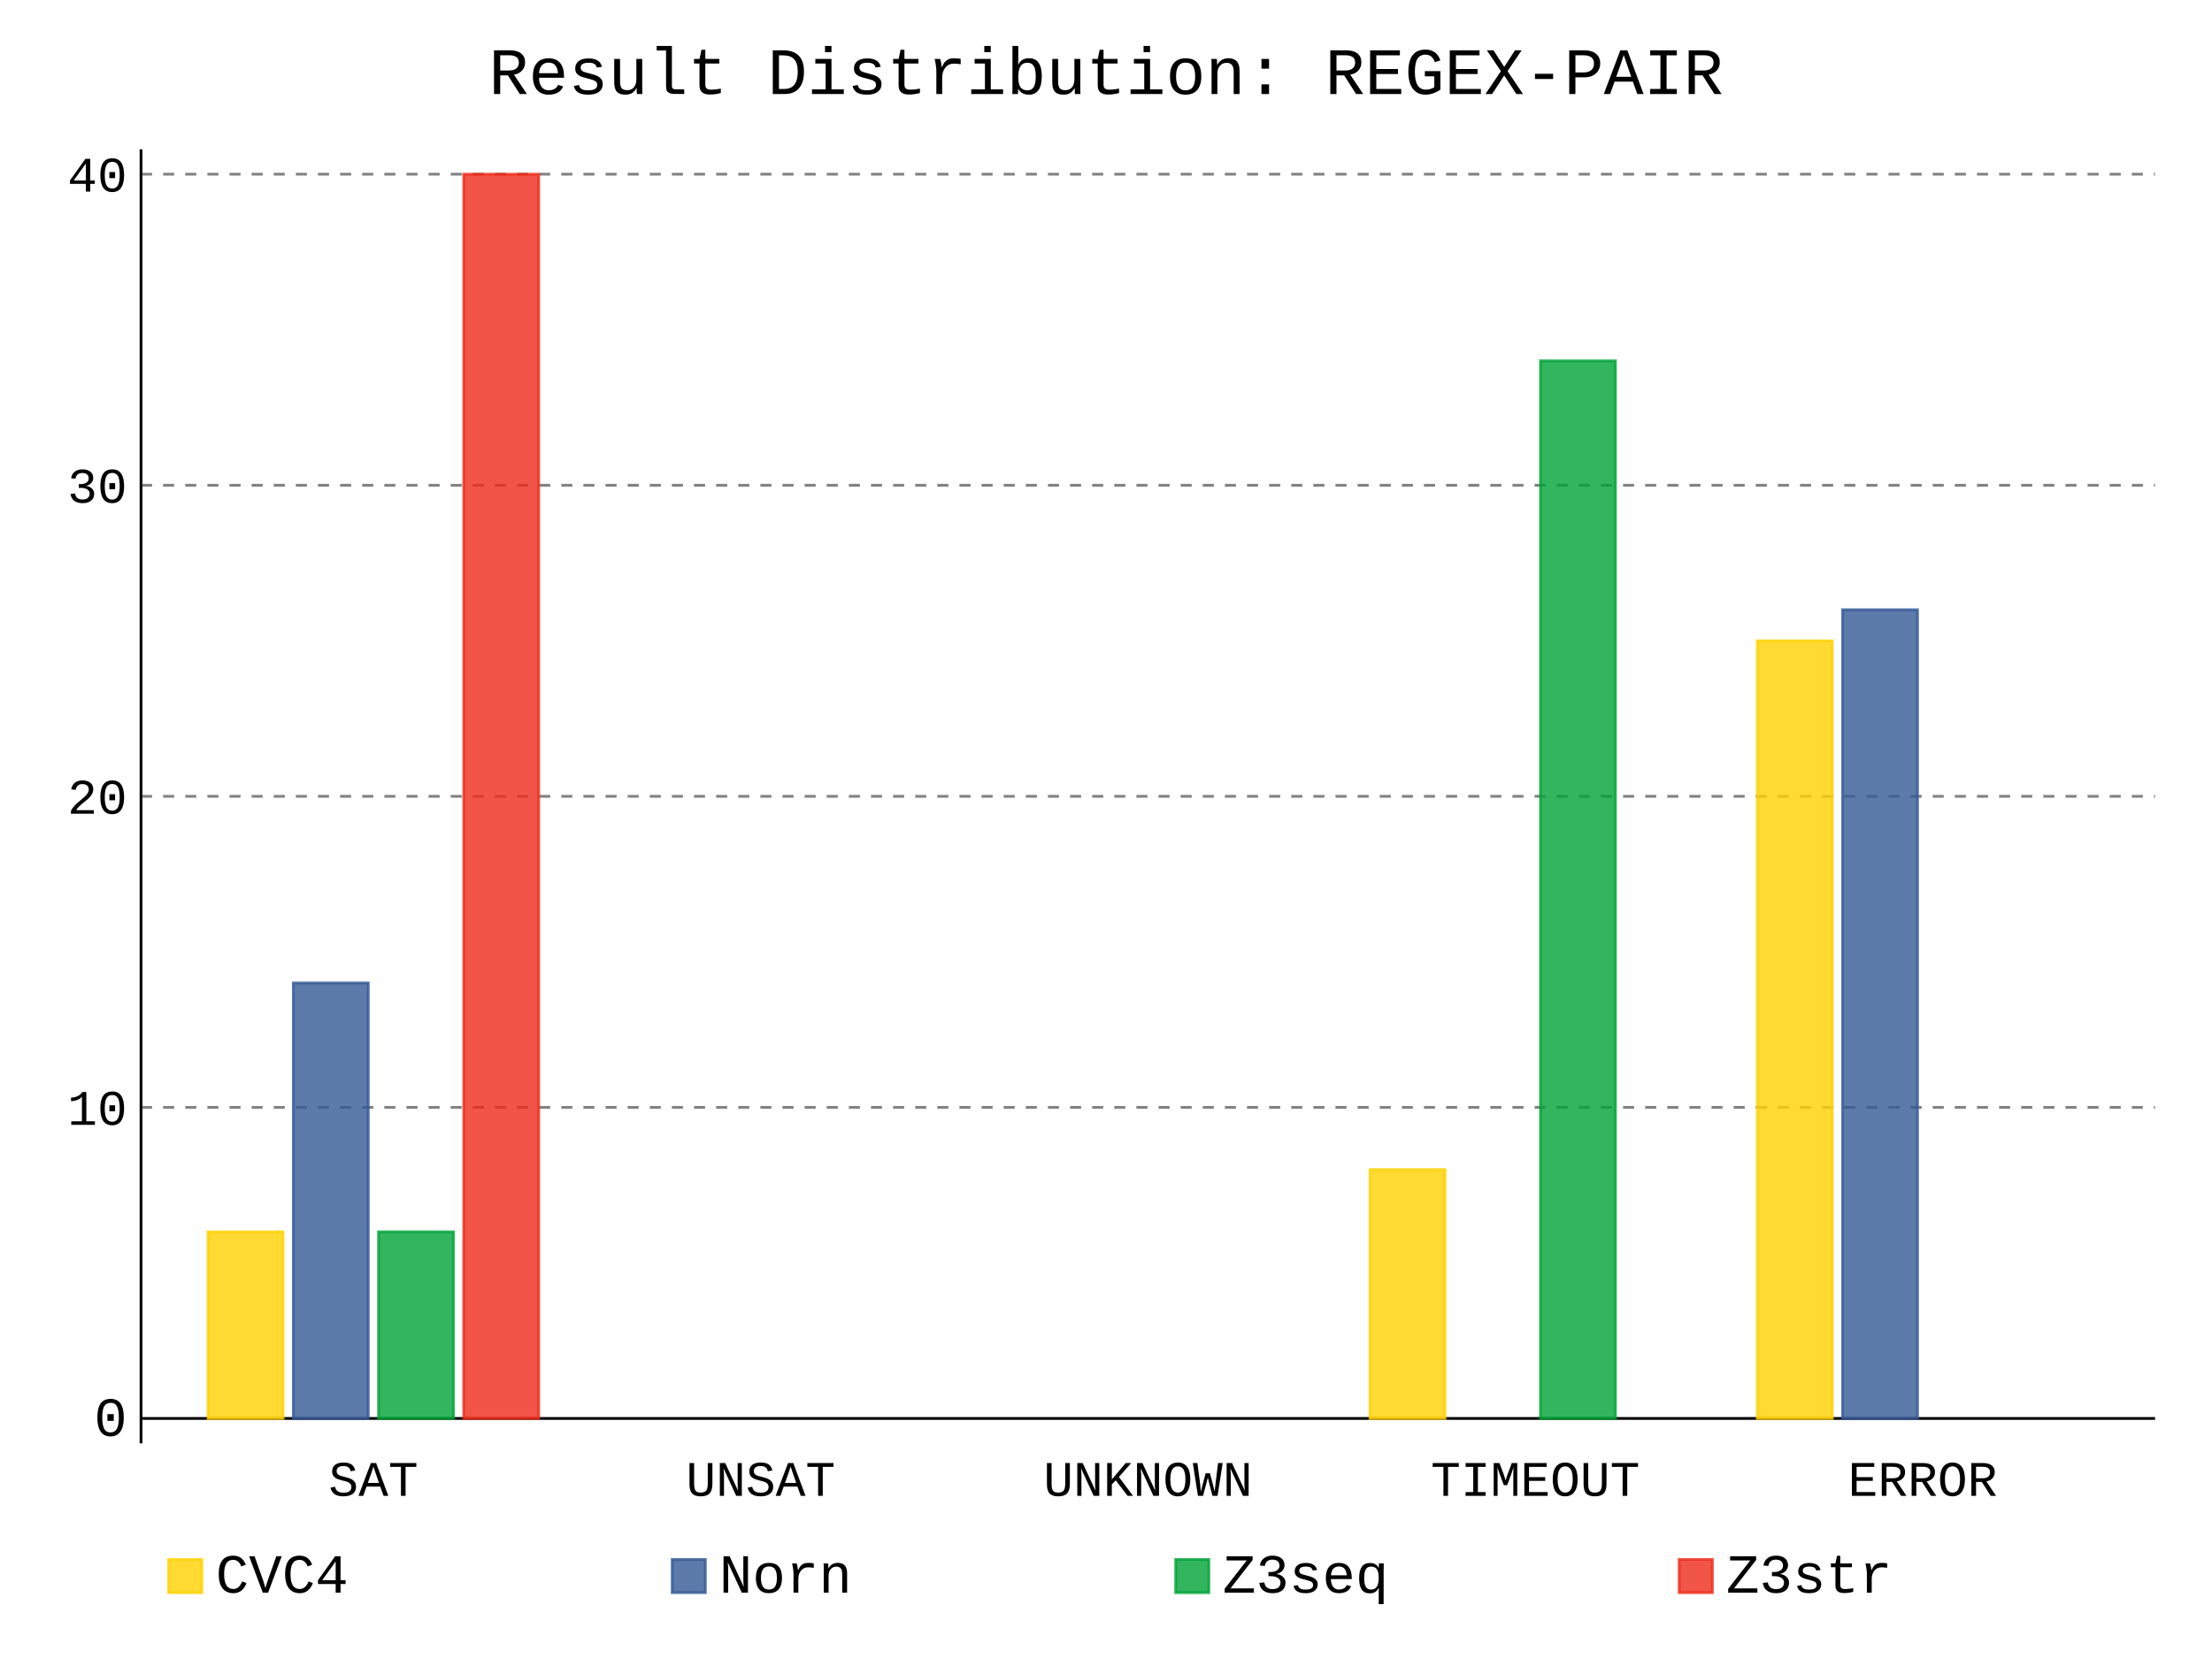
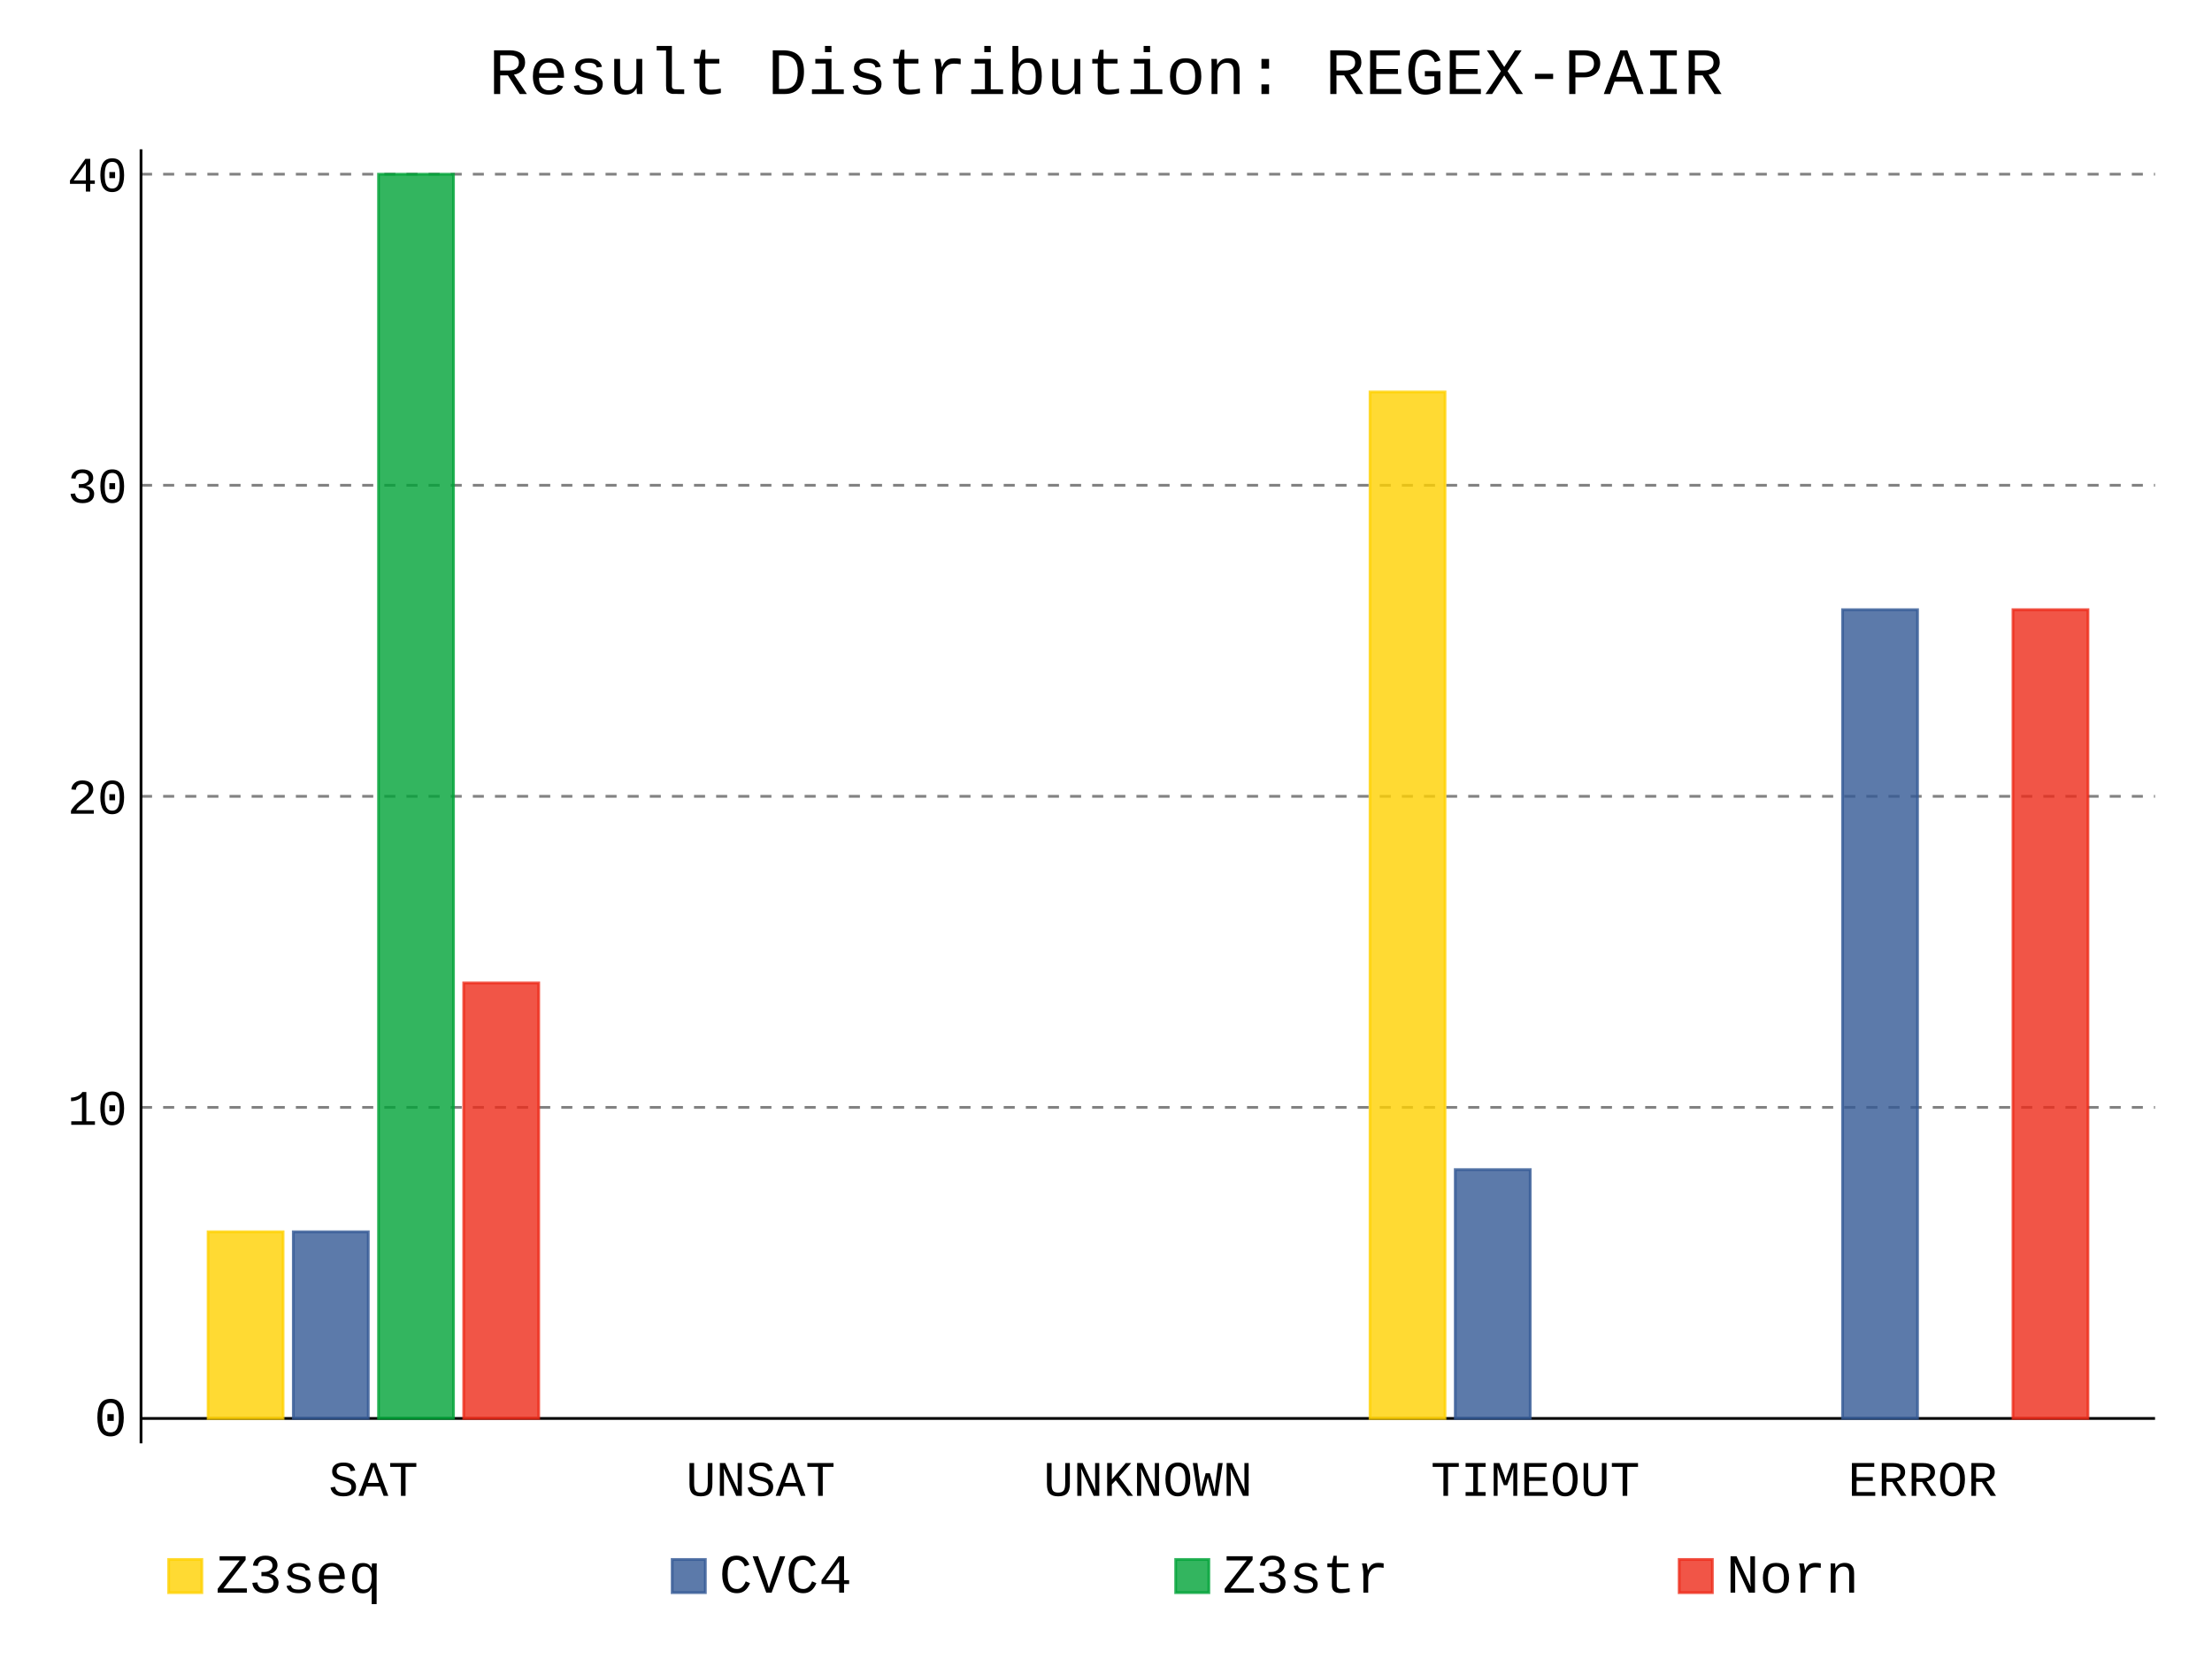
- <svg xmlns="http://www.w3.org/2000/svg" id="chart-a076aaad-dd12-4705-81f6-f9c0a3a6a637" class="pygal-chart" viewBox="0 0 800 600">
+ <svg xmlns="http://www.w3.org/2000/svg" id="chart-c31f3e0b-784a-43be-9651-cb7253da7814" class="pygal-chart" viewBox="0 0 800 600">
  <defs>
-     <style type="text/css">#chart-a076aaad-dd12-4705-81f6-f9c0a3a6a637{-webkit-user-select:none;-webkit-font-smoothing:antialiased;font-family:Consolas,"Liberation Mono",Menlo,Courier,monospace}#chart-a076aaad-dd12-4705-81f6-f9c0a3a6a637 .title{font-family:Consolas,"Liberation Mono",Menlo,Courier,monospace;font-size:24px}#chart-a076aaad-dd12-4705-81f6-f9c0a3a6a637 .legends .legend text{font-family:Consolas,"Liberation Mono",Menlo,Courier,monospace;font-size:20px}#chart-a076aaad-dd12-4705-81f6-f9c0a3a6a637 .axis text{font-family:Consolas,"Liberation Mono",Menlo,Courier,monospace;font-size:18px}#chart-a076aaad-dd12-4705-81f6-f9c0a3a6a637 .axis text.major{font-family:Consolas,"Liberation Mono",Menlo,Courier,monospace;font-size:20px}#chart-a076aaad-dd12-4705-81f6-f9c0a3a6a637 .text-overlay text.value{font-family:Consolas,"Liberation Mono",Menlo,Courier,monospace;font-size:22px}#chart-a076aaad-dd12-4705-81f6-f9c0a3a6a637 .text-overlay text.label{font-family:Consolas,"Liberation Mono",Menlo,Courier,monospace;font-size:20px}#chart-a076aaad-dd12-4705-81f6-f9c0a3a6a637 .tooltip{font-family:Consolas,"Liberation Mono",Menlo,Courier,monospace;font-size:20px}#chart-a076aaad-dd12-4705-81f6-f9c0a3a6a637 text.no_data{font-family:Consolas,"Liberation Mono",Menlo,Courier,monospace;font-size:64px}
- #chart-a076aaad-dd12-4705-81f6-f9c0a3a6a637{background-color:#FFFFFF}#chart-a076aaad-dd12-4705-81f6-f9c0a3a6a637 path,#chart-a076aaad-dd12-4705-81f6-f9c0a3a6a637 line,#chart-a076aaad-dd12-4705-81f6-f9c0a3a6a637 rect,#chart-a076aaad-dd12-4705-81f6-f9c0a3a6a637 circle{-webkit-transition:100ms;-moz-transition:100ms;transition:100ms}#chart-a076aaad-dd12-4705-81f6-f9c0a3a6a637 .graph &gt; .background{fill:#FFFFFF}#chart-a076aaad-dd12-4705-81f6-f9c0a3a6a637 .plot &gt; .background{fill:#FFFFFF}#chart-a076aaad-dd12-4705-81f6-f9c0a3a6a637 .graph{fill:#000000}#chart-a076aaad-dd12-4705-81f6-f9c0a3a6a637 text.no_data{fill:#000000}#chart-a076aaad-dd12-4705-81f6-f9c0a3a6a637 .title{fill:#000000}#chart-a076aaad-dd12-4705-81f6-f9c0a3a6a637 .legends .legend text{fill:#000000}#chart-a076aaad-dd12-4705-81f6-f9c0a3a6a637 .legends .legend:hover text{fill:#000000}#chart-a076aaad-dd12-4705-81f6-f9c0a3a6a637 .axis .line{stroke:#000000}#chart-a076aaad-dd12-4705-81f6-f9c0a3a6a637 .axis .guide.line{stroke:#828282}#chart-a076aaad-dd12-4705-81f6-f9c0a3a6a637 .axis .major.line{stroke:#000000}#chart-a076aaad-dd12-4705-81f6-f9c0a3a6a637 .axis text.major{fill:#000000}#chart-a076aaad-dd12-4705-81f6-f9c0a3a6a637 .axis.y .guides:hover .guide.line,#chart-a076aaad-dd12-4705-81f6-f9c0a3a6a637 .line-graph .axis.x .guides:hover .guide.line,#chart-a076aaad-dd12-4705-81f6-f9c0a3a6a637 .stackedline-graph .axis.x .guides:hover .guide.line,#chart-a076aaad-dd12-4705-81f6-f9c0a3a6a637 .xy-graph .axis.x .guides:hover .guide.line{stroke:#000000}#chart-a076aaad-dd12-4705-81f6-f9c0a3a6a637 .axis .guides:hover text{fill:#000000}#chart-a076aaad-dd12-4705-81f6-f9c0a3a6a637 .reactive{fill-opacity:.8;stroke-opacity:.8}#chart-a076aaad-dd12-4705-81f6-f9c0a3a6a637 .ci{stroke:#000000}#chart-a076aaad-dd12-4705-81f6-f9c0a3a6a637 .reactive.active,#chart-a076aaad-dd12-4705-81f6-f9c0a3a6a637 .active .reactive{fill-opacity:.9;stroke-opacity:.9;stroke-width:4}#chart-a076aaad-dd12-4705-81f6-f9c0a3a6a637 .ci .reactive.active{stroke-width:1.5}#chart-a076aaad-dd12-4705-81f6-f9c0a3a6a637 .series text{fill:#000000}#chart-a076aaad-dd12-4705-81f6-f9c0a3a6a637 .tooltip rect{fill:#FFFFFF;stroke:#000000;-webkit-transition:opacity 100ms;-moz-transition:opacity 100ms;transition:opacity 100ms}#chart-a076aaad-dd12-4705-81f6-f9c0a3a6a637 .tooltip .label{fill:#000000}#chart-a076aaad-dd12-4705-81f6-f9c0a3a6a637 .tooltip .label{fill:#000000}#chart-a076aaad-dd12-4705-81f6-f9c0a3a6a637 .tooltip .legend{font-size:.8em;fill:#828282}#chart-a076aaad-dd12-4705-81f6-f9c0a3a6a637 .tooltip .x_label{font-size:.6em;fill:#000000}#chart-a076aaad-dd12-4705-81f6-f9c0a3a6a637 .tooltip .xlink{font-size:.5em;text-decoration:underline}#chart-a076aaad-dd12-4705-81f6-f9c0a3a6a637 .tooltip .value{font-size:1.5em}#chart-a076aaad-dd12-4705-81f6-f9c0a3a6a637 .bound{font-size:.5em}#chart-a076aaad-dd12-4705-81f6-f9c0a3a6a637 .max-value{font-size:.75em;fill:#828282}#chart-a076aaad-dd12-4705-81f6-f9c0a3a6a637 .map-element{fill:#FFFFFF;stroke:#828282 !important}#chart-a076aaad-dd12-4705-81f6-f9c0a3a6a637 .map-element .reactive{fill-opacity:inherit;stroke-opacity:inherit}#chart-a076aaad-dd12-4705-81f6-f9c0a3a6a637 .color-0,#chart-a076aaad-dd12-4705-81f6-f9c0a3a6a637 .color-0 a:visited{stroke:#FFD000;fill:#FFD000}#chart-a076aaad-dd12-4705-81f6-f9c0a3a6a637 .color-1,#chart-a076aaad-dd12-4705-81f6-f9c0a3a6a637 .color-1 a:visited{stroke:#345995;fill:#345995}#chart-a076aaad-dd12-4705-81f6-f9c0a3a6a637 .color-2,#chart-a076aaad-dd12-4705-81f6-f9c0a3a6a637 .color-2 a:visited{stroke:#01A337;fill:#01A337}#chart-a076aaad-dd12-4705-81f6-f9c0a3a6a637 .color-3,#chart-a076aaad-dd12-4705-81f6-f9c0a3a6a637 .color-3 a:visited{stroke:#ED2B1A;fill:#ED2B1A}#chart-a076aaad-dd12-4705-81f6-f9c0a3a6a637 .text-overlay .color-0 text{fill:black}#chart-a076aaad-dd12-4705-81f6-f9c0a3a6a637 .text-overlay .color-1 text{fill:black}#chart-a076aaad-dd12-4705-81f6-f9c0a3a6a637 .text-overlay .color-2 text{fill:black}#chart-a076aaad-dd12-4705-81f6-f9c0a3a6a637 .text-overlay .color-3 text{fill:black}
- #chart-a076aaad-dd12-4705-81f6-f9c0a3a6a637 text.no_data{text-anchor:middle}#chart-a076aaad-dd12-4705-81f6-f9c0a3a6a637 .guide.line{fill:none}#chart-a076aaad-dd12-4705-81f6-f9c0a3a6a637 .centered{text-anchor:middle}#chart-a076aaad-dd12-4705-81f6-f9c0a3a6a637 .title{text-anchor:middle}#chart-a076aaad-dd12-4705-81f6-f9c0a3a6a637 .legends .legend text{fill-opacity:1}#chart-a076aaad-dd12-4705-81f6-f9c0a3a6a637 .axis.x text{text-anchor:middle}#chart-a076aaad-dd12-4705-81f6-f9c0a3a6a637 .axis.x:not(.web) text[transform]{text-anchor:start}#chart-a076aaad-dd12-4705-81f6-f9c0a3a6a637 .axis.x:not(.web) text[transform].backwards{text-anchor:end}#chart-a076aaad-dd12-4705-81f6-f9c0a3a6a637 .axis.y text{text-anchor:end}#chart-a076aaad-dd12-4705-81f6-f9c0a3a6a637 .axis.y text[transform].backwards{text-anchor:start}#chart-a076aaad-dd12-4705-81f6-f9c0a3a6a637 .axis.y2 text{text-anchor:start}#chart-a076aaad-dd12-4705-81f6-f9c0a3a6a637 .axis.y2 text[transform].backwards{text-anchor:end}#chart-a076aaad-dd12-4705-81f6-f9c0a3a6a637 .axis .guide.line{stroke-dasharray:4,4}#chart-a076aaad-dd12-4705-81f6-f9c0a3a6a637 .axis .major.guide.line{stroke-dasharray:6,6}#chart-a076aaad-dd12-4705-81f6-f9c0a3a6a637 .horizontal .axis.y .guide.line,#chart-a076aaad-dd12-4705-81f6-f9c0a3a6a637 .horizontal .axis.y2 .guide.line,#chart-a076aaad-dd12-4705-81f6-f9c0a3a6a637 .vertical .axis.x .guide.line{opacity:0}#chart-a076aaad-dd12-4705-81f6-f9c0a3a6a637 .horizontal .axis.always_show .guide.line,#chart-a076aaad-dd12-4705-81f6-f9c0a3a6a637 .vertical .axis.always_show .guide.line{opacity:1 !important}#chart-a076aaad-dd12-4705-81f6-f9c0a3a6a637 .axis.y .guides:hover .guide.line,#chart-a076aaad-dd12-4705-81f6-f9c0a3a6a637 .axis.y2 .guides:hover .guide.line,#chart-a076aaad-dd12-4705-81f6-f9c0a3a6a637 .axis.x .guides:hover .guide.line{opacity:1}#chart-a076aaad-dd12-4705-81f6-f9c0a3a6a637 .axis .guides:hover text{opacity:1}#chart-a076aaad-dd12-4705-81f6-f9c0a3a6a637 .nofill{fill:none}#chart-a076aaad-dd12-4705-81f6-f9c0a3a6a637 .subtle-fill{fill-opacity:.2}#chart-a076aaad-dd12-4705-81f6-f9c0a3a6a637 .dot{stroke-width:1px;fill-opacity:1}#chart-a076aaad-dd12-4705-81f6-f9c0a3a6a637 .dot.active{stroke-width:5px}#chart-a076aaad-dd12-4705-81f6-f9c0a3a6a637 .dot.negative{fill:transparent}#chart-a076aaad-dd12-4705-81f6-f9c0a3a6a637 text,#chart-a076aaad-dd12-4705-81f6-f9c0a3a6a637 tspan{stroke:none !important}#chart-a076aaad-dd12-4705-81f6-f9c0a3a6a637 .series text.active{opacity:1}#chart-a076aaad-dd12-4705-81f6-f9c0a3a6a637 .tooltip rect{fill-opacity:.95;stroke-width:.5}#chart-a076aaad-dd12-4705-81f6-f9c0a3a6a637 .tooltip text{fill-opacity:1}#chart-a076aaad-dd12-4705-81f6-f9c0a3a6a637 .showable{visibility:hidden}#chart-a076aaad-dd12-4705-81f6-f9c0a3a6a637 .showable.shown{visibility:visible}#chart-a076aaad-dd12-4705-81f6-f9c0a3a6a637 .gauge-background{fill:rgba(229,229,229,1);stroke:none}#chart-a076aaad-dd12-4705-81f6-f9c0a3a6a637 .bg-lines{stroke:#FFFFFF;stroke-width:2px}</style>
+     <style type="text/css">#chart-c31f3e0b-784a-43be-9651-cb7253da7814{-webkit-user-select:none;-webkit-font-smoothing:antialiased;font-family:Consolas,"Liberation Mono",Menlo,Courier,monospace}#chart-c31f3e0b-784a-43be-9651-cb7253da7814 .title{font-family:Consolas,"Liberation Mono",Menlo,Courier,monospace;font-size:24px}#chart-c31f3e0b-784a-43be-9651-cb7253da7814 .legends .legend text{font-family:Consolas,"Liberation Mono",Menlo,Courier,monospace;font-size:20px}#chart-c31f3e0b-784a-43be-9651-cb7253da7814 .axis text{font-family:Consolas,"Liberation Mono",Menlo,Courier,monospace;font-size:18px}#chart-c31f3e0b-784a-43be-9651-cb7253da7814 .axis text.major{font-family:Consolas,"Liberation Mono",Menlo,Courier,monospace;font-size:20px}#chart-c31f3e0b-784a-43be-9651-cb7253da7814 .text-overlay text.value{font-family:Consolas,"Liberation Mono",Menlo,Courier,monospace;font-size:22px}#chart-c31f3e0b-784a-43be-9651-cb7253da7814 .text-overlay text.label{font-family:Consolas,"Liberation Mono",Menlo,Courier,monospace;font-size:20px}#chart-c31f3e0b-784a-43be-9651-cb7253da7814 .tooltip{font-family:Consolas,"Liberation Mono",Menlo,Courier,monospace;font-size:20px}#chart-c31f3e0b-784a-43be-9651-cb7253da7814 text.no_data{font-family:Consolas,"Liberation Mono",Menlo,Courier,monospace;font-size:64px}
+ #chart-c31f3e0b-784a-43be-9651-cb7253da7814{background-color:#FFFFFF}#chart-c31f3e0b-784a-43be-9651-cb7253da7814 path,#chart-c31f3e0b-784a-43be-9651-cb7253da7814 line,#chart-c31f3e0b-784a-43be-9651-cb7253da7814 rect,#chart-c31f3e0b-784a-43be-9651-cb7253da7814 circle{-webkit-transition:100ms;-moz-transition:100ms;transition:100ms}#chart-c31f3e0b-784a-43be-9651-cb7253da7814 .graph &gt; .background{fill:#FFFFFF}#chart-c31f3e0b-784a-43be-9651-cb7253da7814 .plot &gt; .background{fill:#FFFFFF}#chart-c31f3e0b-784a-43be-9651-cb7253da7814 .graph{fill:#000000}#chart-c31f3e0b-784a-43be-9651-cb7253da7814 text.no_data{fill:#000000}#chart-c31f3e0b-784a-43be-9651-cb7253da7814 .title{fill:#000000}#chart-c31f3e0b-784a-43be-9651-cb7253da7814 .legends .legend text{fill:#000000}#chart-c31f3e0b-784a-43be-9651-cb7253da7814 .legends .legend:hover text{fill:#000000}#chart-c31f3e0b-784a-43be-9651-cb7253da7814 .axis .line{stroke:#000000}#chart-c31f3e0b-784a-43be-9651-cb7253da7814 .axis .guide.line{stroke:#828282}#chart-c31f3e0b-784a-43be-9651-cb7253da7814 .axis .major.line{stroke:#000000}#chart-c31f3e0b-784a-43be-9651-cb7253da7814 .axis text.major{fill:#000000}#chart-c31f3e0b-784a-43be-9651-cb7253da7814 .axis.y .guides:hover .guide.line,#chart-c31f3e0b-784a-43be-9651-cb7253da7814 .line-graph .axis.x .guides:hover .guide.line,#chart-c31f3e0b-784a-43be-9651-cb7253da7814 .stackedline-graph .axis.x .guides:hover .guide.line,#chart-c31f3e0b-784a-43be-9651-cb7253da7814 .xy-graph .axis.x .guides:hover .guide.line{stroke:#000000}#chart-c31f3e0b-784a-43be-9651-cb7253da7814 .axis .guides:hover text{fill:#000000}#chart-c31f3e0b-784a-43be-9651-cb7253da7814 .reactive{fill-opacity:.8;stroke-opacity:.8}#chart-c31f3e0b-784a-43be-9651-cb7253da7814 .ci{stroke:#000000}#chart-c31f3e0b-784a-43be-9651-cb7253da7814 .reactive.active,#chart-c31f3e0b-784a-43be-9651-cb7253da7814 .active .reactive{fill-opacity:.9;stroke-opacity:.9;stroke-width:4}#chart-c31f3e0b-784a-43be-9651-cb7253da7814 .ci .reactive.active{stroke-width:1.5}#chart-c31f3e0b-784a-43be-9651-cb7253da7814 .series text{fill:#000000}#chart-c31f3e0b-784a-43be-9651-cb7253da7814 .tooltip rect{fill:#FFFFFF;stroke:#000000;-webkit-transition:opacity 100ms;-moz-transition:opacity 100ms;transition:opacity 100ms}#chart-c31f3e0b-784a-43be-9651-cb7253da7814 .tooltip .label{fill:#000000}#chart-c31f3e0b-784a-43be-9651-cb7253da7814 .tooltip .label{fill:#000000}#chart-c31f3e0b-784a-43be-9651-cb7253da7814 .tooltip .legend{font-size:.8em;fill:#828282}#chart-c31f3e0b-784a-43be-9651-cb7253da7814 .tooltip .x_label{font-size:.6em;fill:#000000}#chart-c31f3e0b-784a-43be-9651-cb7253da7814 .tooltip .xlink{font-size:.5em;text-decoration:underline}#chart-c31f3e0b-784a-43be-9651-cb7253da7814 .tooltip .value{font-size:1.5em}#chart-c31f3e0b-784a-43be-9651-cb7253da7814 .bound{font-size:.5em}#chart-c31f3e0b-784a-43be-9651-cb7253da7814 .max-value{font-size:.75em;fill:#828282}#chart-c31f3e0b-784a-43be-9651-cb7253da7814 .map-element{fill:#FFFFFF;stroke:#828282 !important}#chart-c31f3e0b-784a-43be-9651-cb7253da7814 .map-element .reactive{fill-opacity:inherit;stroke-opacity:inherit}#chart-c31f3e0b-784a-43be-9651-cb7253da7814 .color-0,#chart-c31f3e0b-784a-43be-9651-cb7253da7814 .color-0 a:visited{stroke:#FFD000;fill:#FFD000}#chart-c31f3e0b-784a-43be-9651-cb7253da7814 .color-1,#chart-c31f3e0b-784a-43be-9651-cb7253da7814 .color-1 a:visited{stroke:#345995;fill:#345995}#chart-c31f3e0b-784a-43be-9651-cb7253da7814 .color-2,#chart-c31f3e0b-784a-43be-9651-cb7253da7814 .color-2 a:visited{stroke:#01A337;fill:#01A337}#chart-c31f3e0b-784a-43be-9651-cb7253da7814 .color-3,#chart-c31f3e0b-784a-43be-9651-cb7253da7814 .color-3 a:visited{stroke:#ED2B1A;fill:#ED2B1A}#chart-c31f3e0b-784a-43be-9651-cb7253da7814 .text-overlay .color-0 text{fill:black}#chart-c31f3e0b-784a-43be-9651-cb7253da7814 .text-overlay .color-1 text{fill:black}#chart-c31f3e0b-784a-43be-9651-cb7253da7814 .text-overlay .color-2 text{fill:black}#chart-c31f3e0b-784a-43be-9651-cb7253da7814 .text-overlay .color-3 text{fill:black}
+ #chart-c31f3e0b-784a-43be-9651-cb7253da7814 text.no_data{text-anchor:middle}#chart-c31f3e0b-784a-43be-9651-cb7253da7814 .guide.line{fill:none}#chart-c31f3e0b-784a-43be-9651-cb7253da7814 .centered{text-anchor:middle}#chart-c31f3e0b-784a-43be-9651-cb7253da7814 .title{text-anchor:middle}#chart-c31f3e0b-784a-43be-9651-cb7253da7814 .legends .legend text{fill-opacity:1}#chart-c31f3e0b-784a-43be-9651-cb7253da7814 .axis.x text{text-anchor:middle}#chart-c31f3e0b-784a-43be-9651-cb7253da7814 .axis.x:not(.web) text[transform]{text-anchor:start}#chart-c31f3e0b-784a-43be-9651-cb7253da7814 .axis.x:not(.web) text[transform].backwards{text-anchor:end}#chart-c31f3e0b-784a-43be-9651-cb7253da7814 .axis.y text{text-anchor:end}#chart-c31f3e0b-784a-43be-9651-cb7253da7814 .axis.y text[transform].backwards{text-anchor:start}#chart-c31f3e0b-784a-43be-9651-cb7253da7814 .axis.y2 text{text-anchor:start}#chart-c31f3e0b-784a-43be-9651-cb7253da7814 .axis.y2 text[transform].backwards{text-anchor:end}#chart-c31f3e0b-784a-43be-9651-cb7253da7814 .axis .guide.line{stroke-dasharray:4,4}#chart-c31f3e0b-784a-43be-9651-cb7253da7814 .axis .major.guide.line{stroke-dasharray:6,6}#chart-c31f3e0b-784a-43be-9651-cb7253da7814 .horizontal .axis.y .guide.line,#chart-c31f3e0b-784a-43be-9651-cb7253da7814 .horizontal .axis.y2 .guide.line,#chart-c31f3e0b-784a-43be-9651-cb7253da7814 .vertical .axis.x .guide.line{opacity:0}#chart-c31f3e0b-784a-43be-9651-cb7253da7814 .horizontal .axis.always_show .guide.line,#chart-c31f3e0b-784a-43be-9651-cb7253da7814 .vertical .axis.always_show .guide.line{opacity:1 !important}#chart-c31f3e0b-784a-43be-9651-cb7253da7814 .axis.y .guides:hover .guide.line,#chart-c31f3e0b-784a-43be-9651-cb7253da7814 .axis.y2 .guides:hover .guide.line,#chart-c31f3e0b-784a-43be-9651-cb7253da7814 .axis.x .guides:hover .guide.line{opacity:1}#chart-c31f3e0b-784a-43be-9651-cb7253da7814 .axis .guides:hover text{opacity:1}#chart-c31f3e0b-784a-43be-9651-cb7253da7814 .nofill{fill:none}#chart-c31f3e0b-784a-43be-9651-cb7253da7814 .subtle-fill{fill-opacity:.2}#chart-c31f3e0b-784a-43be-9651-cb7253da7814 .dot{stroke-width:1px;fill-opacity:1}#chart-c31f3e0b-784a-43be-9651-cb7253da7814 .dot.active{stroke-width:5px}#chart-c31f3e0b-784a-43be-9651-cb7253da7814 .dot.negative{fill:transparent}#chart-c31f3e0b-784a-43be-9651-cb7253da7814 text,#chart-c31f3e0b-784a-43be-9651-cb7253da7814 tspan{stroke:none !important}#chart-c31f3e0b-784a-43be-9651-cb7253da7814 .series text.active{opacity:1}#chart-c31f3e0b-784a-43be-9651-cb7253da7814 .tooltip rect{fill-opacity:.95;stroke-width:.5}#chart-c31f3e0b-784a-43be-9651-cb7253da7814 .tooltip text{fill-opacity:1}#chart-c31f3e0b-784a-43be-9651-cb7253da7814 .showable{visibility:hidden}#chart-c31f3e0b-784a-43be-9651-cb7253da7814 .showable.shown{visibility:visible}#chart-c31f3e0b-784a-43be-9651-cb7253da7814 .gauge-background{fill:rgba(229,229,229,1);stroke:none}#chart-c31f3e0b-784a-43be-9651-cb7253da7814 .bg-lines{stroke:#FFFFFF;stroke-width:2px}</style>
  </defs>
  <g class="graph bar-graph vertical">
    <rect class="background" height="600" width="800" x="0" y="0" />
    <g class="plot" transform="translate(51, 54)">
      <rect class="background" height="468.0" width="728.4" x="0" y="0" />
      <g class="axis y always_show">
        <g class="guides">
          <path class="axis major line" d="M0 459 h728.4" />
          <text class="major" x="-5" y="465.3">0</text>
        </g>
        <g class="guides">
          <path class="guide line" d="M0 346.5 h728.4" />
          <text class="" x="-5" y="352.8">10</text>
        </g>
        <g class="guides">
          <path class="guide line" d="M0 234 h728.4" />
          <text class="" x="-5" y="240.3">20</text>
        </g>
        <g class="guides">
          <path class="guide line" d="M0 121.5 h728.4" />
          <text class="" x="-5" y="127.8">30</text>
        </g>
        <g class="guides">
          <path class="guide line" d="M0 9 h728.4" />
          <text class="" x="-5" y="15.3">40</text>
        </g>
      </g>
      <g class="axis x">
        <path class="line" d="M0 0 v468" />
        <g class="guides">
          <path class="guide line" d="M84.046 0 v468" />
          <text class="" x="84.046" y="487.0">SAT</text>
        </g>
        <g class="guides">
          <path class="guide line" d="M224.123 0 v468" />
          <text class="" x="224.123" y="487.0">UNSAT</text>
        </g>
        <g class="guides">
          <path class="guide line" d="M364.2 0 v468" />
          <text class="" x="364.2" y="487.0">UNKNOWN</text>
        </g>
        <g class="guides">
          <path class="guide line" d="M504.277 0 v468" />
          <text class="" x="504.277" y="487.0">TIMEOUT</text>
        </g>
        <g class="guides">
          <path class="guide line" d="M644.354 0 v468" />
          <text class="" x="644.354" y="487.0">ERROR</text>
        </g>
      </g>
      <g class="series serie-0 color-0">
        <g class="bars">
          <g class="bar">
            <rect class="rect reactive tooltip-trigger" height="67.5" rx="0" ry="0" width="27.119" x="24.261" y="391.5" />
          </g>
          <g class="bar">
            <rect class="rect reactive tooltip-trigger" height="0.0" rx="0" ry="0" width="27.119" x="164.338" y="459.0" />
          </g>
          <g class="bar">
            <rect class="rect reactive tooltip-trigger" height="0.0" rx="0" ry="0" width="27.119" x="304.415" y="459.0" />
          </g>
          <g class="bar">
-             <rect class="rect reactive tooltip-trigger" height="90.0" rx="0" ry="0" width="27.119" x="444.492" y="369.0" />
+             <rect class="rect reactive tooltip-trigger" height="371.25" rx="0" ry="0" width="27.119" x="444.492" y="87.75" />
          </g>
          <g class="bar">
-             <rect class="rect reactive tooltip-trigger" height="281.25" rx="0" ry="0" width="27.119" x="584.569" y="177.75" />
+             <rect class="rect reactive tooltip-trigger" height="0.0" rx="0" ry="0" width="27.119" x="584.569" y="459.0" />
          </g>
        </g>
      </g>
      <g class="series serie-1 color-1">
        <g class="bars">
          <g class="bar">
-             <rect class="rect reactive tooltip-trigger" height="157.5" rx="0" ry="0" width="27.119" x="55.078" y="301.5" />
+             <rect class="rect reactive tooltip-trigger" height="67.5" rx="0" ry="0" width="27.119" x="55.078" y="391.5" />
          </g>
          <g class="bar">
            <rect class="rect reactive tooltip-trigger" height="0.0" rx="0" ry="0" width="27.119" x="195.155" y="459.0" />
          </g>
          <g class="bar">
            <rect class="rect reactive tooltip-trigger" height="0.0" rx="0" ry="0" width="27.119" x="335.232" y="459.0" />
          </g>
          <g class="bar">
-             <rect class="rect reactive tooltip-trigger" height="0.0" rx="0" ry="0" width="27.119" x="475.309" y="459.0" />
+             <rect class="rect reactive tooltip-trigger" height="90.0" rx="0" ry="0" width="27.119" x="475.309" y="369.0" />
          </g>
          <g class="bar">
            <rect class="rect reactive tooltip-trigger" height="292.5" rx="0" ry="0" width="27.119" x="615.386" y="166.5" />
          </g>
        </g>
      </g>
      <g class="series serie-2 color-2">
        <g class="bars">
          <g class="bar">
-             <rect class="rect reactive tooltip-trigger" height="67.5" rx="0" ry="0" width="27.119" x="85.895" y="391.5" />
+             <rect class="rect reactive tooltip-trigger" height="450.0" rx="0" ry="0" width="27.119" x="85.895" y="9.0" />
          </g>
          <g class="bar">
            <rect class="rect reactive tooltip-trigger" height="0.0" rx="0" ry="0" width="27.119" x="225.972" y="459.0" />
          </g>
          <g class="bar">
            <rect class="rect reactive tooltip-trigger" height="0.0" rx="0" ry="0" width="27.119" x="366.049" y="459.0" />
          </g>
          <g class="bar">
-             <rect class="rect reactive tooltip-trigger" height="382.5" rx="0" ry="0" width="27.119" x="506.126" y="76.5" />
+             <rect class="rect reactive tooltip-trigger" height="0.0" rx="0" ry="0" width="27.119" x="506.126" y="459.0" />
          </g>
          <g class="bar">
            <rect class="rect reactive tooltip-trigger" height="0.0" rx="0" ry="0" width="27.119" x="646.203" y="459.0" />
          </g>
        </g>
      </g>
      <g class="series serie-3 color-3">
        <g class="bars">
          <g class="bar">
-             <rect class="rect reactive tooltip-trigger" height="450.0" rx="0" ry="0" width="27.119" x="116.712" y="9.0" />
+             <rect class="rect reactive tooltip-trigger" height="157.5" rx="0" ry="0" width="27.119" x="116.712" y="301.5" />
          </g>
          <g class="bar">
            <rect class="rect reactive tooltip-trigger" height="0.0" rx="0" ry="0" width="27.119" x="256.789" y="459.0" />
          </g>
          <g class="bar">
            <rect class="rect reactive tooltip-trigger" height="0.0" rx="0" ry="0" width="27.119" x="396.866" y="459.0" />
          </g>
          <g class="bar">
            <rect class="rect reactive tooltip-trigger" height="0.0" rx="0" ry="0" width="27.119" x="536.943" y="459.0" />
          </g>
          <g class="bar">
-             <rect class="rect reactive tooltip-trigger" height="0.0" rx="0" ry="0" width="27.119" x="677.02" y="459.0" />
+             <rect class="rect reactive tooltip-trigger" height="292.5" rx="0" ry="0" width="27.119" x="677.02" y="166.5" />
          </g>
        </g>
      </g>
    </g>
    <g class="titles">
      <text class="title plot_title" x="400.0" y="34">Result Distribution: REGEX-PAIR</text>
    </g>
    <g class="plot overlay" transform="translate(51, 54)">
      <g class="series serie-0 color-0" />
      <g class="series serie-1 color-1" />
      <g class="series serie-2 color-2" />
      <g class="series serie-3 color-3" />
    </g>
    <g class="plot text-overlay" transform="translate(51, 54)">
      <g class="series serie-0 color-0" />
      <g class="series serie-1 color-1" />
      <g class="series serie-2 color-2" />
      <g class="series serie-3 color-3" />
    </g>
    <g class="plot tooltip-overlay" transform="translate(51, 54)">
      <g class="tooltip" style="opacity: 0" transform="translate(0 0)">
        <rect class="tooltip-box" height="0" rx="10" ry="10" width="0" />
        <g class="text" />
      </g>
    </g>
    <g class="legends" transform="translate(61, 560)">
      <g class="legend reactive activate-serie" id="activate-serie-0">
        <rect class="color-0 reactive" height="12" width="12" x="0.0" y="4.0" />
-         <text x="17.0" y="16.0">CVC4</text>
+         <text x="17.0" y="16.0">Z3seq</text>
      </g>
      <g class="legend reactive activate-serie" id="activate-serie-1">
        <rect class="color-1 reactive" height="12" width="12" x="182.1" y="4.0" />
-         <text x="199.1" y="16.0">Norn</text>
+         <text x="199.1" y="16.0">CVC4</text>
      </g>
      <g class="legend reactive activate-serie" id="activate-serie-2">
        <rect class="color-2 reactive" height="12" width="12" x="364.2" y="4.0" />
-         <text x="381.2" y="16.0">Z3seq</text>
+         <text x="381.2" y="16.0">Z3str</text>
      </g>
      <g class="legend reactive activate-serie" id="activate-serie-3">
        <rect class="color-3 reactive" height="12" width="12" x="546.3" y="4.0" />
-         <text x="563.3" y="16.0">Z3str</text>
+         <text x="563.3" y="16.0">Norn</text>
      </g>
    </g>
  </g>
</svg>
